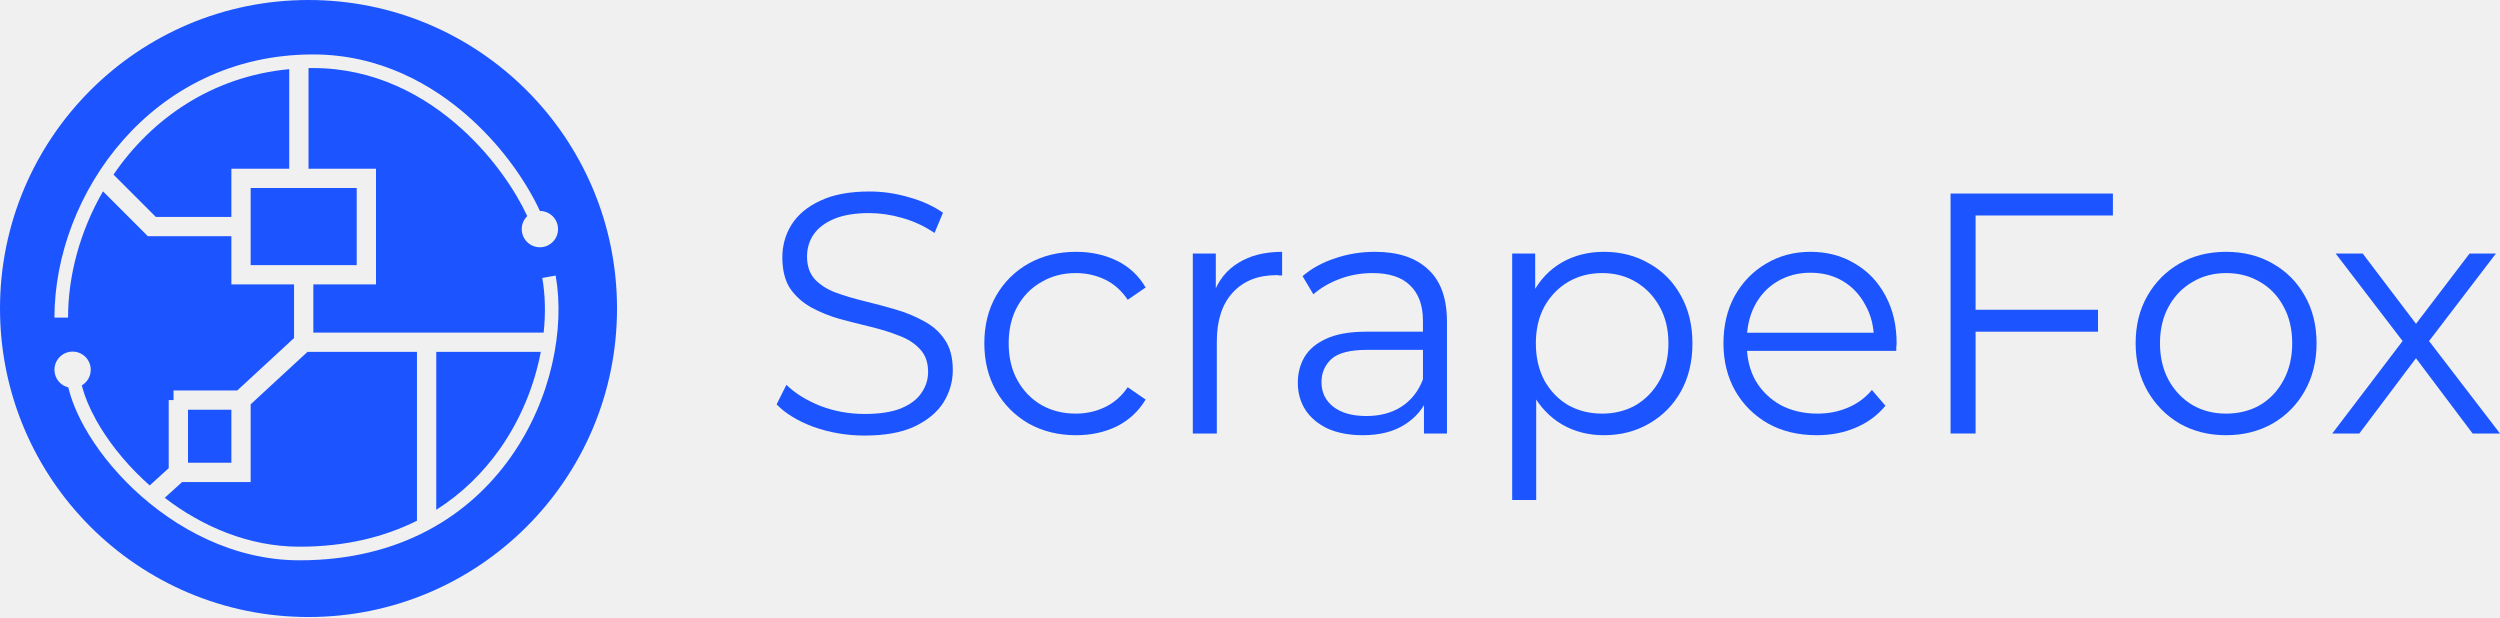
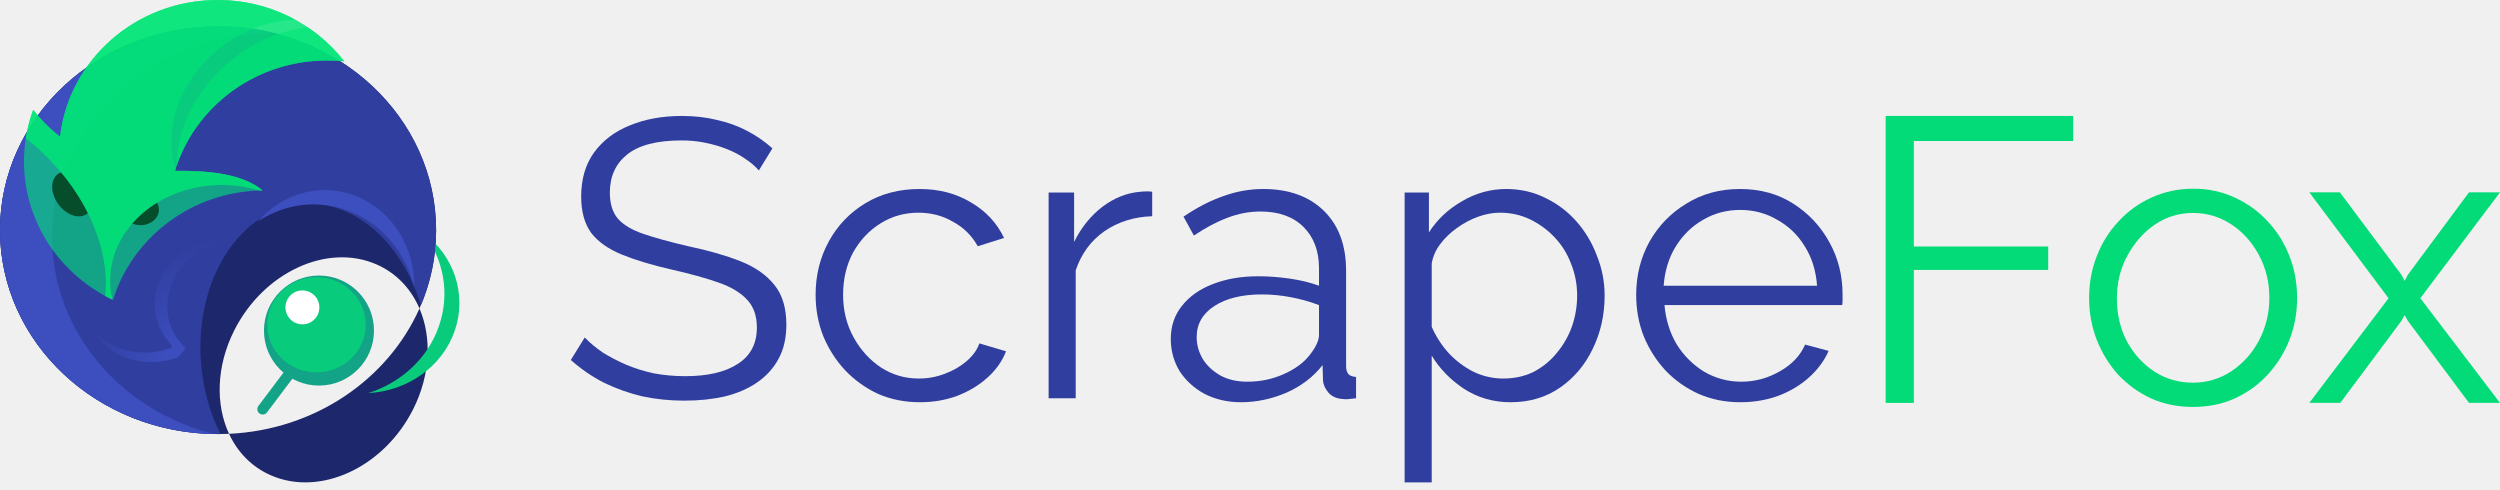
- <svg xmlns="http://www.w3.org/2000/svg" viewBox="0 0 235 58" fill="none">
-   <path d="M81.265 40.942C79.612 40.942 78.023 40.674 76.497 40.137C74.992 39.578 73.826 38.869 73 38.01L73.922 36.173C74.706 36.947 75.755 37.602 77.069 38.139C78.404 38.654 79.803 38.912 81.265 38.912C82.664 38.912 83.798 38.74 84.667 38.397C85.557 38.032 86.204 37.548 86.606 36.947C87.03 36.345 87.242 35.679 87.242 34.949C87.242 34.068 86.988 33.359 86.479 32.822C85.992 32.285 85.345 31.866 84.54 31.566C83.734 31.243 82.844 30.964 81.869 30.728C80.894 30.491 79.92 30.244 78.945 29.987C77.97 29.707 77.069 29.342 76.243 28.891C75.437 28.44 74.78 27.849 74.272 27.119C73.784 26.367 73.54 25.39 73.54 24.187C73.54 23.07 73.826 22.049 74.399 21.126C74.992 20.18 75.893 19.428 77.101 18.87C78.309 18.29 79.856 18 81.742 18C82.993 18 84.233 18.183 85.462 18.548C86.691 18.892 87.751 19.375 88.641 19.998L87.846 21.899C86.892 21.254 85.875 20.782 84.794 20.481C83.734 20.18 82.707 20.03 81.71 20.03C80.375 20.03 79.273 20.213 78.404 20.578C77.535 20.943 76.889 21.437 76.465 22.06C76.062 22.662 75.861 23.349 75.861 24.122C75.861 25.003 76.105 25.712 76.592 26.249C77.101 26.786 77.758 27.205 78.563 27.506C79.39 27.806 80.29 28.075 81.265 28.311C82.24 28.547 83.205 28.805 84.158 29.084C85.133 29.364 86.023 29.729 86.829 30.18C87.655 30.61 88.312 31.19 88.8 31.92C89.308 32.65 89.563 33.606 89.563 34.788C89.563 35.883 89.266 36.904 88.672 37.849C88.079 38.773 87.168 39.524 85.939 40.104C84.731 40.663 83.173 40.942 81.265 40.942Z" fill="#1C55FF" />
-   <path d="M101.142 40.91C99.489 40.91 98.005 40.545 96.691 39.814C95.398 39.063 94.381 38.042 93.639 36.753C92.897 35.443 92.527 33.95 92.527 32.274C92.527 30.577 92.897 29.084 93.639 27.796C94.381 26.507 95.398 25.497 96.691 24.767C98.005 24.036 99.489 23.671 101.142 23.671C102.562 23.671 103.844 23.95 104.988 24.509C106.133 25.067 107.033 25.905 107.69 27.022L106.006 28.182C105.433 27.323 104.723 26.689 103.876 26.281C103.028 25.873 102.106 25.669 101.11 25.669C99.923 25.669 98.853 25.948 97.899 26.507C96.945 27.044 96.193 27.806 95.642 28.794C95.091 29.783 94.815 30.943 94.815 32.274C94.815 33.606 95.091 34.766 95.642 35.754C96.193 36.743 96.945 37.516 97.899 38.074C98.853 38.611 99.923 38.88 101.11 38.88C102.106 38.88 103.028 38.676 103.876 38.268C104.723 37.86 105.433 37.237 106.006 36.399L107.69 37.559C107.033 38.654 106.133 39.492 104.988 40.072C103.844 40.631 102.562 40.91 101.142 40.91Z" fill="#1C55FF" />
-   <path d="M112.124 40.749V23.832H114.286V28.44L114.064 27.634C114.53 26.346 115.314 25.368 116.416 24.702C117.518 24.015 118.885 23.671 120.517 23.671V25.894C120.432 25.894 120.347 25.894 120.263 25.894C120.178 25.873 120.093 25.862 120.008 25.862C118.249 25.862 116.872 26.41 115.876 27.506C114.88 28.58 114.381 30.116 114.381 32.113V40.749H112.124Z" fill="#1C55FF" />
-   <path d="M133.853 40.749V37.011L133.757 36.399V30.148C133.757 28.709 133.355 27.602 132.549 26.829C131.765 26.056 130.589 25.669 129.021 25.669C127.94 25.669 126.912 25.852 125.937 26.217C124.962 26.582 124.135 27.065 123.457 27.667L122.44 25.959C123.288 25.229 124.305 24.67 125.492 24.283C126.679 23.875 127.929 23.671 129.243 23.671C131.405 23.671 133.069 24.219 134.234 25.314C135.421 26.389 136.014 28.032 136.014 30.244V40.749H133.853ZM128.099 40.91C126.848 40.91 125.757 40.706 124.824 40.298C123.913 39.868 123.214 39.288 122.726 38.558C122.239 37.806 121.995 36.947 121.995 35.98C121.995 35.099 122.196 34.304 122.599 33.596C123.023 32.865 123.701 32.285 124.634 31.856C125.587 31.404 126.859 31.179 128.448 31.179H134.202V32.887H128.512C126.901 32.887 125.778 33.177 125.142 33.757C124.528 34.337 124.22 35.056 124.22 35.916C124.22 36.882 124.591 37.656 125.333 38.236C126.075 38.816 127.113 39.106 128.448 39.106C129.72 39.106 130.811 38.816 131.723 38.236C132.655 37.634 133.333 36.775 133.757 35.658L134.266 37.237C133.842 38.354 133.1 39.245 132.041 39.911C131.002 40.577 129.688 40.91 128.099 40.91Z" fill="#1C55FF" />
-   <path d="M150.76 40.91C149.319 40.91 148.015 40.577 146.85 39.911C145.684 39.224 144.752 38.246 144.052 36.979C143.374 35.69 143.035 34.122 143.035 32.274C143.035 30.427 143.374 28.87 144.052 27.602C144.731 26.313 145.652 25.336 146.818 24.67C147.984 24.004 149.298 23.671 150.76 23.671C152.35 23.671 153.769 24.036 155.02 24.767C156.291 25.476 157.288 26.485 158.008 27.796C158.729 29.084 159.089 30.577 159.089 32.274C159.089 33.993 158.729 35.497 158.008 36.786C157.288 38.074 156.291 39.084 155.02 39.814C153.769 40.545 152.35 40.91 150.76 40.91ZM142.145 47V23.832H144.307V28.923L144.084 32.307L144.402 35.722V47H142.145ZM150.601 38.88C151.788 38.88 152.848 38.611 153.78 38.074C154.713 37.516 155.454 36.743 156.005 35.754C156.556 34.745 156.832 33.585 156.832 32.274C156.832 30.964 156.556 29.815 156.005 28.827C155.454 27.838 154.713 27.065 153.78 26.507C152.848 25.948 151.788 25.669 150.601 25.669C149.414 25.669 148.344 25.948 147.39 26.507C146.458 27.065 145.716 27.838 145.165 28.827C144.635 29.815 144.37 30.964 144.37 32.274C144.37 33.585 144.635 34.745 145.165 35.754C145.716 36.743 146.458 37.516 147.39 38.074C148.344 38.611 149.414 38.88 150.601 38.88Z" fill="#1C55FF" />
-   <path d="M170.779 40.91C169.041 40.91 167.516 40.545 166.202 39.814C164.888 39.063 163.86 38.042 163.118 36.753C162.376 35.443 162.005 33.95 162.005 32.274C162.005 30.599 162.355 29.117 163.054 27.828C163.775 26.539 164.75 25.529 165.979 24.799C167.229 24.047 168.628 23.671 170.175 23.671C171.744 23.671 173.132 24.036 174.34 24.767C175.569 25.476 176.533 26.485 177.233 27.796C177.932 29.084 178.282 30.577 178.282 32.274C178.282 32.382 178.271 32.5 178.25 32.629C178.25 32.736 178.25 32.854 178.25 32.983H163.722V31.276H177.042L176.152 31.952C176.152 30.728 175.887 29.643 175.357 28.698C174.848 27.731 174.149 26.979 173.259 26.442C172.369 25.905 171.341 25.637 170.175 25.637C169.031 25.637 168.003 25.905 167.092 26.442C166.18 26.979 165.47 27.731 164.962 28.698C164.453 29.664 164.199 30.771 164.199 32.017V32.371C164.199 33.66 164.474 34.798 165.025 35.787C165.598 36.753 166.382 37.516 167.378 38.074C168.395 38.611 169.55 38.88 170.843 38.88C171.86 38.88 172.803 38.697 173.672 38.332C174.562 37.967 175.325 37.408 175.961 36.657L177.233 38.139C176.491 39.041 175.558 39.728 174.435 40.201C173.333 40.674 172.115 40.91 170.779 40.91Z" fill="#1C55FF" />
-   <path d="M185.451 29.117H197.213V31.179H185.451V29.117ZM185.705 40.749H183.353V18.193H198.612V20.256H185.705V40.749Z" fill="#1C55FF" />
-   <path d="M209.237 40.91C207.627 40.91 206.175 40.545 204.882 39.814C203.611 39.063 202.604 38.042 201.862 36.753C201.12 35.443 200.749 33.95 200.749 32.274C200.749 30.577 201.12 29.084 201.862 27.796C202.604 26.507 203.611 25.497 204.882 24.767C206.154 24.036 207.605 23.671 209.237 23.671C210.89 23.671 212.353 24.036 213.624 24.767C214.917 25.497 215.924 26.507 216.644 27.796C217.386 29.084 217.757 30.577 217.757 32.274C217.757 33.95 217.386 35.443 216.644 36.753C215.924 38.042 214.917 39.063 213.624 39.814C212.332 40.545 210.869 40.91 209.237 40.91ZM209.237 38.88C210.445 38.88 211.516 38.611 212.448 38.074C213.381 37.516 214.112 36.743 214.642 35.754C215.193 34.745 215.468 33.585 215.468 32.274C215.468 30.943 215.193 29.783 214.642 28.794C214.112 27.806 213.381 27.044 212.448 26.507C211.516 25.948 210.456 25.669 209.269 25.669C208.082 25.669 207.023 25.948 206.09 26.507C205.158 27.044 204.416 27.806 203.865 28.794C203.314 29.783 203.038 30.943 203.038 32.274C203.038 33.585 203.314 34.745 203.865 35.754C204.416 36.743 205.158 37.516 206.09 38.074C207.023 38.611 208.072 38.88 209.237 38.88Z" fill="#1C55FF" />
-   <path d="M219.232 40.749L226.29 31.469L226.258 32.597L219.55 23.832H222.093L227.593 31.082L226.639 31.05L232.139 23.832H234.618L227.847 32.693L227.879 31.469L235 40.749H232.425L226.607 33.016L227.498 33.144L221.775 40.749H219.232Z" fill="#1C55FF" />
-   <path fill-rule="evenodd" clip-rule="evenodd" d="M29 58C45.016 58 58 45.016 58 29C58 12.984 45.016 0 29 0C12.984 0 0 12.984 0 29C0 45.016 12.984 58 29 58ZM29.427 5.118C14.288 5.118 5.118 18.274 5.118 29.853H6.397C6.397 25.863 7.542 21.689 9.681 17.986L13.898 22.203H21.75V26.734H27.641V31.775L22.302 36.703H16.312V37.609H15.859V44.005L14.071 45.631C13.859 45.444 13.65 45.253 13.447 45.061C11.572 43.29 10.067 41.342 9.035 39.484C8.391 38.325 7.941 37.219 7.692 36.226C8.193 35.929 8.529 35.382 8.529 34.757C8.529 33.815 7.766 33.051 6.824 33.051C5.881 33.051 5.118 33.815 5.118 34.757C5.118 35.561 5.673 36.235 6.422 36.416C6.7 37.587 7.215 38.842 7.917 40.106C9.017 42.086 10.605 44.137 12.568 45.991C16.489 49.694 21.969 52.669 28.147 52.669C37.638 52.669 44.12 48.457 47.993 42.99C51.847 37.552 53.117 30.876 52.233 25.903L50.973 26.127C51.25 27.683 51.299 29.432 51.104 31.266H29.453V26.734H35.344V15.859H29V6.401C29.142 6.398 29.284 6.397 29.427 6.397C35.196 6.397 39.936 8.954 43.469 12.174C46.386 14.833 48.449 17.918 49.562 20.312C49.243 20.622 49.044 21.056 49.044 21.537C49.044 22.479 49.808 23.243 50.75 23.243C51.692 23.243 52.456 22.479 52.456 21.537C52.456 20.595 51.692 19.831 50.75 19.831L50.749 19.831C49.566 17.262 47.388 14.015 44.331 11.229C40.631 7.856 35.598 5.118 29.427 5.118ZM14.649 20.391L10.67 16.412C14.234 11.186 19.9 7.186 27.188 6.501V15.859H21.75V20.391H14.649ZM28.147 51.39C23.365 51.39 18.983 49.474 15.485 46.796L17.116 45.312H23.562V38.006L28.901 33.078H39.195V48.938H39.212C36.17 50.467 32.501 51.39 28.147 51.39ZM46.95 42.251C45.416 44.414 43.449 46.375 41.008 47.921V33.078H50.834C50.247 36.167 48.979 39.387 46.95 42.251ZM21.75 38.516H17.672V43.5H21.75V38.516ZM23.562 17.672V24.922H33.531V17.672H23.562Z" fill="#1C55FF" />
+ <svg xmlns="http://www.w3.org/2000/svg" width="250" height="49" viewBox="0 0 250 49" fill="none">
+   <path fill-rule="evenodd" clip-rule="evenodd" d="M41.947 30.849C43.021 28.439 43.613 25.794 43.613 23.019C43.613 11.759 33.85 2.631 21.807 2.631C9.763 2.631 0 11.759 0 23.019C0 34.279 9.763 43.407 21.807 43.407C22.174 43.407 22.54 43.399 22.904 43.382C23.755 45.215 25.171 46.692 27.077 47.528C32.022 49.697 38.399 46.735 41.321 40.913C43.063 37.441 43.183 33.735 41.947 30.849ZM41.947 30.849C41.111 28.896 39.653 27.319 37.657 26.443C32.713 24.274 26.336 27.236 23.414 33.059C21.619 36.636 21.546 40.461 22.904 43.382C31.506 42.984 38.797 37.925 41.947 30.849Z" fill="#1D276B" />
+   <path fill-rule="evenodd" clip-rule="evenodd" d="M36.828 39.308C40.069 38.278 42.767 35.879 43.899 32.599C45.031 29.318 44.343 25.897 42.357 23.29C45.37 25.565 46.735 29.421 45.474 33.074C44.213 36.726 40.695 39.109 36.828 39.308Z" fill="#08CB7C" />
+   <path fill-rule="evenodd" clip-rule="evenodd" d="M43.613 23.019C43.613 25.671 43.072 28.204 42.087 30.527C40.242 24.347 35.538 20.049 30.366 20.381C24.081 20.786 19.483 27.875 20.097 36.215C20.292 38.855 20.985 41.305 22.041 43.406C21.963 43.407 21.885 43.407 21.807 43.407C9.763 43.407 0 34.279 0 23.019C0 11.759 9.763 2.631 21.807 2.631C33.85 2.631 43.613 11.759 43.613 23.019Z" fill="#303F9F" />
+   <path fill-rule="evenodd" clip-rule="evenodd" d="M41.423 28.731C40.615 25.428 38.403 22.574 35.207 21.222C32.011 19.871 28.551 20.326 25.815 22.131C28.29 19.279 32.229 18.178 35.788 19.683C39.346 21.188 41.486 24.859 41.423 28.731Z" fill="#3D4EBF" />
+   <path fill-rule="evenodd" clip-rule="evenodd" d="M27.422 3.313C27.288 3.311 27.154 3.31 27.02 3.31C14.976 3.31 5.213 12.438 5.213 23.698C5.213 33.143 12.082 41.088 21.404 43.404C9.546 43.203 0 34.153 0 23.019C0 11.759 9.763 2.631 21.807 2.631C23.748 2.631 25.631 2.868 27.422 3.313Z" fill="#3D4EBF" />
+   <path fill-rule="evenodd" clip-rule="evenodd" d="M16.877 22.187C16.877 22.187 16.877 22.187 16.877 22.187C14.918 23.638 13.318 25.521 12.228 27.691L12.228 27.691C11.858 28.427 11.547 29.195 11.301 29.992C6.03 27.491 2.4 22.235 2.4 16.156C2.4 14.342 2.724 12.601 3.317 10.986C4.097 11.986 5 12.89 6.004 13.678C6.882 5.984 13.602 0 21.761 0C26.937 0 31.534 2.409 34.428 6.134C33.864 6.076 33.291 6.045 32.712 6.045C25.514 6.045 19.436 10.703 17.501 17.082C20.747 17.059 24.191 17.328 26.256 19.041C22.732 19.089 19.486 20.254 16.877 22.187Z" fill="#00E676" fill-opacity="0.6" />
+   <path fill-rule="evenodd" clip-rule="evenodd" d="M22.179 18.493C23.497 18.493 24.762 18.689 25.936 19.048C26.042 19.045 26.148 19.042 26.255 19.041C24.19 17.328 20.747 17.059 17.501 17.082C19.436 10.703 25.513 6.045 32.711 6.045C33.291 6.045 33.864 6.076 34.427 6.134C31.534 2.409 26.937 0 21.76 0C13.601 0 6.882 5.984 6.004 13.678C5 12.89 4.097 11.986 3.317 10.986C2.982 11.896 2.733 12.847 2.58 13.828C3.799 14.768 4.959 15.871 6.015 17.124C9.408 21.148 10.947 25.785 10.53 29.6C10.756 29.723 10.985 29.84 11.218 29.952C11.079 29.349 11.007 28.725 11.007 28.087C11.007 22.788 16.009 18.493 22.179 18.493Z" fill="#00E676" fill-opacity="0.6" />
+   <path fill-rule="evenodd" clip-rule="evenodd" d="M13.23 22.343C13.923 21.548 14.755 20.849 15.696 20.273C15.82 20.482 15.89 20.718 15.89 20.969C15.89 21.823 15.075 22.516 14.069 22.516C13.767 22.516 13.482 22.453 13.23 22.343Z" fill="#064D2C" />
+   <path fill-rule="evenodd" clip-rule="evenodd" d="M6.115 17.242C7.203 18.549 8.096 19.92 8.791 21.305C8.724 21.365 8.651 21.419 8.57 21.464C7.733 21.937 6.457 21.397 5.72 20.258C4.983 19.118 5.065 17.811 5.902 17.337C5.971 17.299 6.042 17.267 6.115 17.242Z" fill="#064D2C" />
+   <path fill-rule="evenodd" clip-rule="evenodd" d="M21.569 23.889C21.874 23.842 21.897 24.252 21.606 24.347C21.039 24.533 20.485 24.788 19.959 25.114C16.73 27.117 15.754 31.053 17.778 33.905C17.976 34.185 18.195 34.443 18.433 34.681C18.531 34.778 18.536 34.928 18.443 35.025C18.245 35.231 18.058 35.442 17.88 35.66C17.853 35.693 17.817 35.719 17.775 35.734C14.8 36.831 11.392 35.981 9.646 33.521V33.521C9.607 33.465 9.689 33.409 9.739 33.457C11.584 35.209 14.459 35.736 17.028 34.82C17.195 34.761 17.232 34.556 17.109 34.428C16.902 34.214 16.71 33.984 16.535 33.737C14.511 30.884 15.488 26.949 18.716 24.946C19.611 24.391 20.585 24.042 21.569 23.889Z" fill="url(#paint0_radial_623_622)" />
+   <path fill-rule="evenodd" clip-rule="evenodd" d="M25.936 19.048C24.762 18.689 23.497 18.493 22.179 18.493C16.009 18.493 11.007 22.788 11.007 28.087C11.007 28.725 11.079 29.349 11.218 29.952C10.985 29.84 10.756 29.723 10.53 29.6C10.947 25.785 9.408 21.148 6.015 17.124C4.959 15.871 3.799 14.768 2.58 13.828C2.733 12.847 2.982 11.896 3.317 10.986C4.097 11.986 5 12.89 6.004 13.678C6.882 5.984 13.601 0 21.76 0C24.587 0 27.241 0.718 29.538 1.977C26.66 2.064 23.638 3.242 21.203 5.472C17.673 8.705 16.378 13.229 17.554 16.912C17.536 16.969 17.518 17.026 17.501 17.082C17.537 17.082 17.573 17.082 17.61 17.082C17.627 17.131 17.644 17.18 17.662 17.229C17.66 17.18 17.658 17.131 17.656 17.082C20.856 17.068 24.223 17.355 26.255 19.041C26.148 19.042 26.042 19.045 25.936 19.048ZM17.652 16.612C19.737 10.475 25.691 6.045 32.711 6.045C33.291 6.045 33.864 6.076 34.427 6.134C33.398 4.81 32.154 3.652 30.745 2.709C27.816 3.088 24.844 4.418 22.387 6.668C19.309 9.487 17.692 13.15 17.652 16.612Z" fill="#00E676" fill-opacity="0.6" />
+   <path d="M37.399 33.056C37.399 36.094 34.936 38.558 31.897 38.558C28.858 38.558 26.395 36.094 26.395 33.056C26.395 30.017 28.858 27.553 31.897 27.553C34.936 27.553 37.399 30.017 37.399 33.056Z" fill="#13A386" />
+   <path d="M36.572 32.476C36.572 35.104 34.368 37.234 31.649 37.234C28.93 37.234 26.726 35.104 26.726 32.476C26.726 29.849 28.93 27.718 31.649 27.718C34.368 27.718 36.572 29.849 36.572 32.476Z" fill="#08CB7C" />
+   <path d="M31.938 30.739C31.938 31.675 31.179 32.435 30.242 32.435C29.305 32.435 28.546 31.675 28.546 30.739C28.546 29.802 29.305 29.043 30.242 29.043C31.179 29.043 31.938 29.802 31.938 30.739Z" fill="white" />
+   <path fill-rule="evenodd" clip-rule="evenodd" d="M29.366 36.804C29.603 36.983 29.651 37.32 29.472 37.557L26.7 41.239C26.521 41.477 26.184 41.524 25.947 41.346C25.709 41.167 25.662 40.83 25.841 40.593L28.613 36.91C28.791 36.673 29.128 36.626 29.366 36.804Z" fill="#13A386" />
+   <path d="M75.886 17.044C75.488 16.596 75.023 16.201 74.492 15.859C73.961 15.491 73.363 15.175 72.699 14.912C72.035 14.648 71.318 14.438 70.548 14.28C69.804 14.122 69.007 14.043 68.157 14.043C65.687 14.043 63.867 14.517 62.699 15.464C61.557 16.386 60.986 17.649 60.986 19.255C60.986 20.361 61.251 21.23 61.782 21.861C62.34 22.493 63.203 23.006 64.372 23.401C65.541 23.796 67.028 24.204 68.834 24.625C70.853 25.047 72.593 25.547 74.054 26.126C75.515 26.705 76.644 27.495 77.44 28.495C78.237 29.469 78.636 30.799 78.636 32.483C78.636 33.773 78.383 34.892 77.879 35.84C77.374 36.787 76.67 37.577 75.767 38.209C74.864 38.841 73.788 39.314 72.54 39.63C71.291 39.92 69.923 40.065 68.436 40.065C66.975 40.065 65.567 39.92 64.213 39.63C62.885 39.314 61.623 38.867 60.428 38.288C59.233 37.682 58.117 36.919 57.081 35.998L58.475 33.747C58.98 34.273 59.578 34.773 60.268 35.247C60.986 35.695 61.769 36.103 62.619 36.471C63.496 36.84 64.425 37.13 65.408 37.34C66.417 37.524 67.453 37.617 68.516 37.617C70.773 37.617 72.526 37.209 73.775 36.392C75.05 35.576 75.687 34.365 75.687 32.76C75.687 31.601 75.368 30.68 74.731 29.996C74.094 29.285 73.137 28.706 71.862 28.258C70.588 27.811 69.02 27.376 67.161 26.955C65.195 26.508 63.535 26.007 62.181 25.455C60.826 24.902 59.804 24.178 59.113 23.283C58.449 22.361 58.117 21.151 58.117 19.65C58.117 17.913 58.542 16.452 59.392 15.267C60.268 14.056 61.464 13.148 62.978 12.542C64.492 11.911 66.231 11.595 68.197 11.595C69.445 11.595 70.601 11.726 71.663 11.99C72.752 12.226 73.748 12.582 74.651 13.056C75.581 13.53 76.444 14.122 77.241 14.833L75.886 17.044Z" fill="#303F9F" />
+   <path d="M91.999 40.223C90.485 40.223 89.091 39.946 87.816 39.393C86.568 38.814 85.465 38.025 84.509 37.024C83.579 36.024 82.849 34.879 82.318 33.589C81.813 32.299 81.561 30.93 81.561 29.482C81.561 27.534 81.999 25.757 82.876 24.151C83.752 22.546 84.974 21.269 86.541 20.321C88.108 19.374 89.914 18.9 91.96 18.9C93.899 18.9 95.612 19.347 97.099 20.242C98.587 21.111 99.689 22.296 100.406 23.796L97.776 24.625C97.192 23.572 96.369 22.756 95.306 22.177C94.27 21.572 93.115 21.269 91.84 21.269C90.459 21.269 89.197 21.624 88.055 22.335C86.913 23.046 85.997 24.02 85.306 25.257C84.642 26.494 84.31 27.903 84.31 29.482C84.31 31.035 84.655 32.444 85.346 33.707C86.036 34.971 86.953 35.984 88.095 36.748C89.237 37.485 90.499 37.853 91.88 37.853C92.783 37.853 93.646 37.696 94.47 37.38C95.32 37.064 96.05 36.642 96.661 36.116C97.298 35.563 97.723 34.971 97.936 34.339L100.605 35.129C100.233 36.103 99.609 36.985 98.733 37.774C97.883 38.538 96.873 39.143 95.705 39.591C94.563 40.012 93.328 40.223 91.999 40.223Z" fill="#303F9F" />
+   <path d="M115.22 21.624C113.414 21.677 111.821 22.177 110.439 23.125C109.085 24.073 108.129 25.376 107.571 27.034V39.828H104.862V19.255H107.411V24.191C108.129 22.743 109.071 21.572 110.24 20.677C111.435 19.782 112.697 19.282 114.025 19.176C114.291 19.15 114.517 19.137 114.702 19.137C114.915 19.137 115.088 19.15 115.22 19.176V21.624Z" fill="#303F9F" />
+   <path d="M117.078 33.905C117.078 32.615 117.45 31.509 118.194 30.588C118.938 29.64 119.96 28.916 121.262 28.416C122.59 27.89 124.117 27.626 125.844 27.626C126.853 27.626 127.902 27.705 128.991 27.863C130.08 28.021 131.05 28.258 131.9 28.574V26.837C131.9 25.099 131.382 23.717 130.346 22.691C129.31 21.664 127.876 21.151 126.043 21.151C124.927 21.151 123.825 21.361 122.736 21.782C121.673 22.177 120.558 22.77 119.389 23.559L118.353 21.664C119.708 20.742 121.036 20.058 122.338 19.61C123.639 19.137 124.967 18.9 126.322 18.9C128.872 18.9 130.89 19.624 132.378 21.072C133.865 22.519 134.609 24.52 134.609 27.073V36.59C134.609 36.958 134.689 37.235 134.848 37.419C135.007 37.577 135.26 37.669 135.605 37.696V39.828C135.313 39.854 135.06 39.88 134.848 39.907C134.635 39.933 134.476 39.933 134.37 39.907C133.706 39.88 133.201 39.67 132.856 39.275C132.51 38.88 132.325 38.459 132.298 38.011L132.258 36.511C131.329 37.696 130.12 38.617 128.633 39.275C127.145 39.907 125.631 40.223 124.091 40.223C122.763 40.223 121.554 39.946 120.465 39.393C119.402 38.814 118.566 38.051 117.955 37.103C117.371 36.129 117.078 35.063 117.078 33.905ZM130.983 35.484C131.275 35.116 131.501 34.76 131.661 34.418C131.82 34.076 131.9 33.773 131.9 33.51V30.509C130.997 30.167 130.054 29.903 129.071 29.719C128.115 29.535 127.145 29.443 126.162 29.443C124.223 29.443 122.656 29.824 121.461 30.588C120.266 31.351 119.668 32.391 119.668 33.707C119.668 34.471 119.867 35.195 120.266 35.879C120.664 36.537 121.249 37.09 122.019 37.538C122.789 37.959 123.692 38.169 124.728 38.169C126.03 38.169 127.238 37.919 128.354 37.419C129.496 36.919 130.372 36.274 130.983 35.484Z" fill="#303F9F" />
+   <path d="M151.06 40.223C149.334 40.223 147.78 39.775 146.399 38.88C145.044 37.985 143.969 36.879 143.172 35.563V48.238H140.463V19.255H142.893V23.243C143.716 21.953 144.819 20.914 146.2 20.124C147.581 19.308 149.055 18.9 150.622 18.9C152.057 18.9 153.371 19.203 154.567 19.808C155.762 20.387 156.798 21.177 157.674 22.177C158.551 23.177 159.228 24.323 159.706 25.613C160.211 26.876 160.463 28.192 160.463 29.561C160.463 31.483 160.065 33.26 159.268 34.892C158.498 36.498 157.409 37.788 156.001 38.762C154.593 39.736 152.946 40.223 151.06 40.223ZM150.303 37.853C151.446 37.853 152.468 37.63 153.371 37.182C154.274 36.708 155.045 36.077 155.682 35.287C156.346 34.497 156.851 33.615 157.196 32.641C157.541 31.641 157.714 30.614 157.714 29.561C157.714 28.456 157.515 27.403 157.116 26.402C156.745 25.402 156.2 24.52 155.483 23.757C154.766 22.993 153.942 22.388 153.013 21.94C152.083 21.493 151.074 21.269 149.985 21.269C149.294 21.269 148.577 21.401 147.833 21.664C147.09 21.927 146.372 22.309 145.682 22.809C145.018 23.283 144.46 23.823 144.008 24.428C143.557 25.033 143.278 25.678 143.172 26.363V32.681C143.597 33.655 144.168 34.536 144.885 35.326C145.602 36.09 146.426 36.708 147.355 37.182C148.311 37.63 149.294 37.853 150.303 37.853Z" fill="#303F9F" />
+   <path d="M174.017 40.223C172.529 40.223 171.148 39.946 169.873 39.393C168.598 38.814 167.496 38.038 166.566 37.064C165.637 36.063 164.906 34.918 164.375 33.628C163.87 32.338 163.618 30.956 163.618 29.482C163.618 27.561 164.056 25.797 164.933 24.191C165.836 22.585 167.071 21.308 168.638 20.361C170.205 19.387 171.985 18.9 173.977 18.9C176.022 18.9 177.802 19.387 179.316 20.361C180.856 21.335 182.065 22.625 182.942 24.23C183.818 25.81 184.256 27.547 184.256 29.443C184.256 29.653 184.256 29.864 184.256 30.075C184.256 30.259 184.243 30.404 184.216 30.509H166.447C166.58 31.983 166.991 33.299 167.682 34.458C168.399 35.59 169.316 36.498 170.431 37.182C171.573 37.84 172.808 38.169 174.136 38.169C175.491 38.169 176.766 37.827 177.961 37.143C179.183 36.458 180.033 35.563 180.511 34.458L182.862 35.089C182.437 36.063 181.786 36.945 180.91 37.735C180.033 38.525 178.997 39.143 177.802 39.591C176.633 40.012 175.372 40.223 174.017 40.223ZM166.367 28.574H181.706C181.6 27.073 181.188 25.757 180.471 24.625C179.781 23.493 178.864 22.611 177.722 21.98C176.607 21.322 175.372 20.993 174.017 20.993C172.662 20.993 171.427 21.322 170.312 21.98C169.196 22.611 168.28 23.507 167.563 24.665C166.872 25.797 166.473 27.1 166.367 28.574Z" fill="#303F9F" />
+   <path d="M188.567 40.29V11.595H207.315V14.101H191.384V24.649H204.821V26.993H191.384V40.29H188.567Z" fill="#03DB78" />
+   <path d="M219.291 40.694C217.789 40.694 216.394 40.411 215.107 39.845C213.846 39.253 212.747 38.458 211.808 37.461C210.896 36.437 210.185 35.278 209.676 33.985C209.166 32.665 208.911 31.277 208.911 29.822C208.911 28.313 209.166 26.912 209.676 25.619C210.185 24.299 210.909 23.14 211.848 22.143C212.787 21.119 213.887 20.325 215.147 19.759C216.435 19.166 217.829 18.87 219.331 18.87C220.833 18.87 222.214 19.166 223.475 19.759C224.736 20.325 225.835 21.119 226.774 22.143C227.713 23.14 228.437 24.299 228.947 25.619C229.456 26.912 229.711 28.313 229.711 29.822C229.711 31.277 229.456 32.665 228.947 33.985C228.437 35.278 227.713 36.437 226.774 37.461C225.862 38.458 224.763 39.253 223.475 39.845C222.214 40.411 220.82 40.694 219.291 40.694ZM211.687 29.863C211.687 31.425 212.022 32.853 212.693 34.147C213.39 35.413 214.316 36.423 215.469 37.178C216.622 37.906 217.896 38.269 219.291 38.269C220.686 38.269 221.96 37.892 223.113 37.138C224.266 36.383 225.192 35.359 225.889 34.066C226.586 32.746 226.935 31.318 226.935 29.782C226.935 28.219 226.586 26.791 225.889 25.498C225.192 24.204 224.266 23.181 223.113 22.426C221.96 21.672 220.686 21.294 219.291 21.294C217.896 21.294 216.622 21.685 215.469 22.467C214.342 23.248 213.431 24.285 212.733 25.579C212.036 26.845 211.687 28.273 211.687 29.863Z" fill="#03DB78" />
+   <path d="M233.987 19.233L240.143 27.478L240.465 28.084L240.786 27.478L246.902 19.233H249.999L242.034 29.822L249.999 40.29H246.902L240.786 32.086L240.465 31.52L240.143 32.086L234.027 40.29H230.93L238.855 29.822L230.93 19.233H233.987Z" fill="#03DB78" />
+   <defs>
+     <radialGradient id="paint0_radial_623_622" cx="0" cy="0" r="1" gradientUnits="userSpaceOnUse" gradientTransform="translate(17.2762 35.1796) rotate(-136.67) scale(7.89866 13.6616)">
+       <stop stop-color="#3D4EBF" />
+       <stop offset="1" stop-color="#3D4EBF" stop-opacity="0" />
+     </radialGradient>
+   </defs>
</svg>
